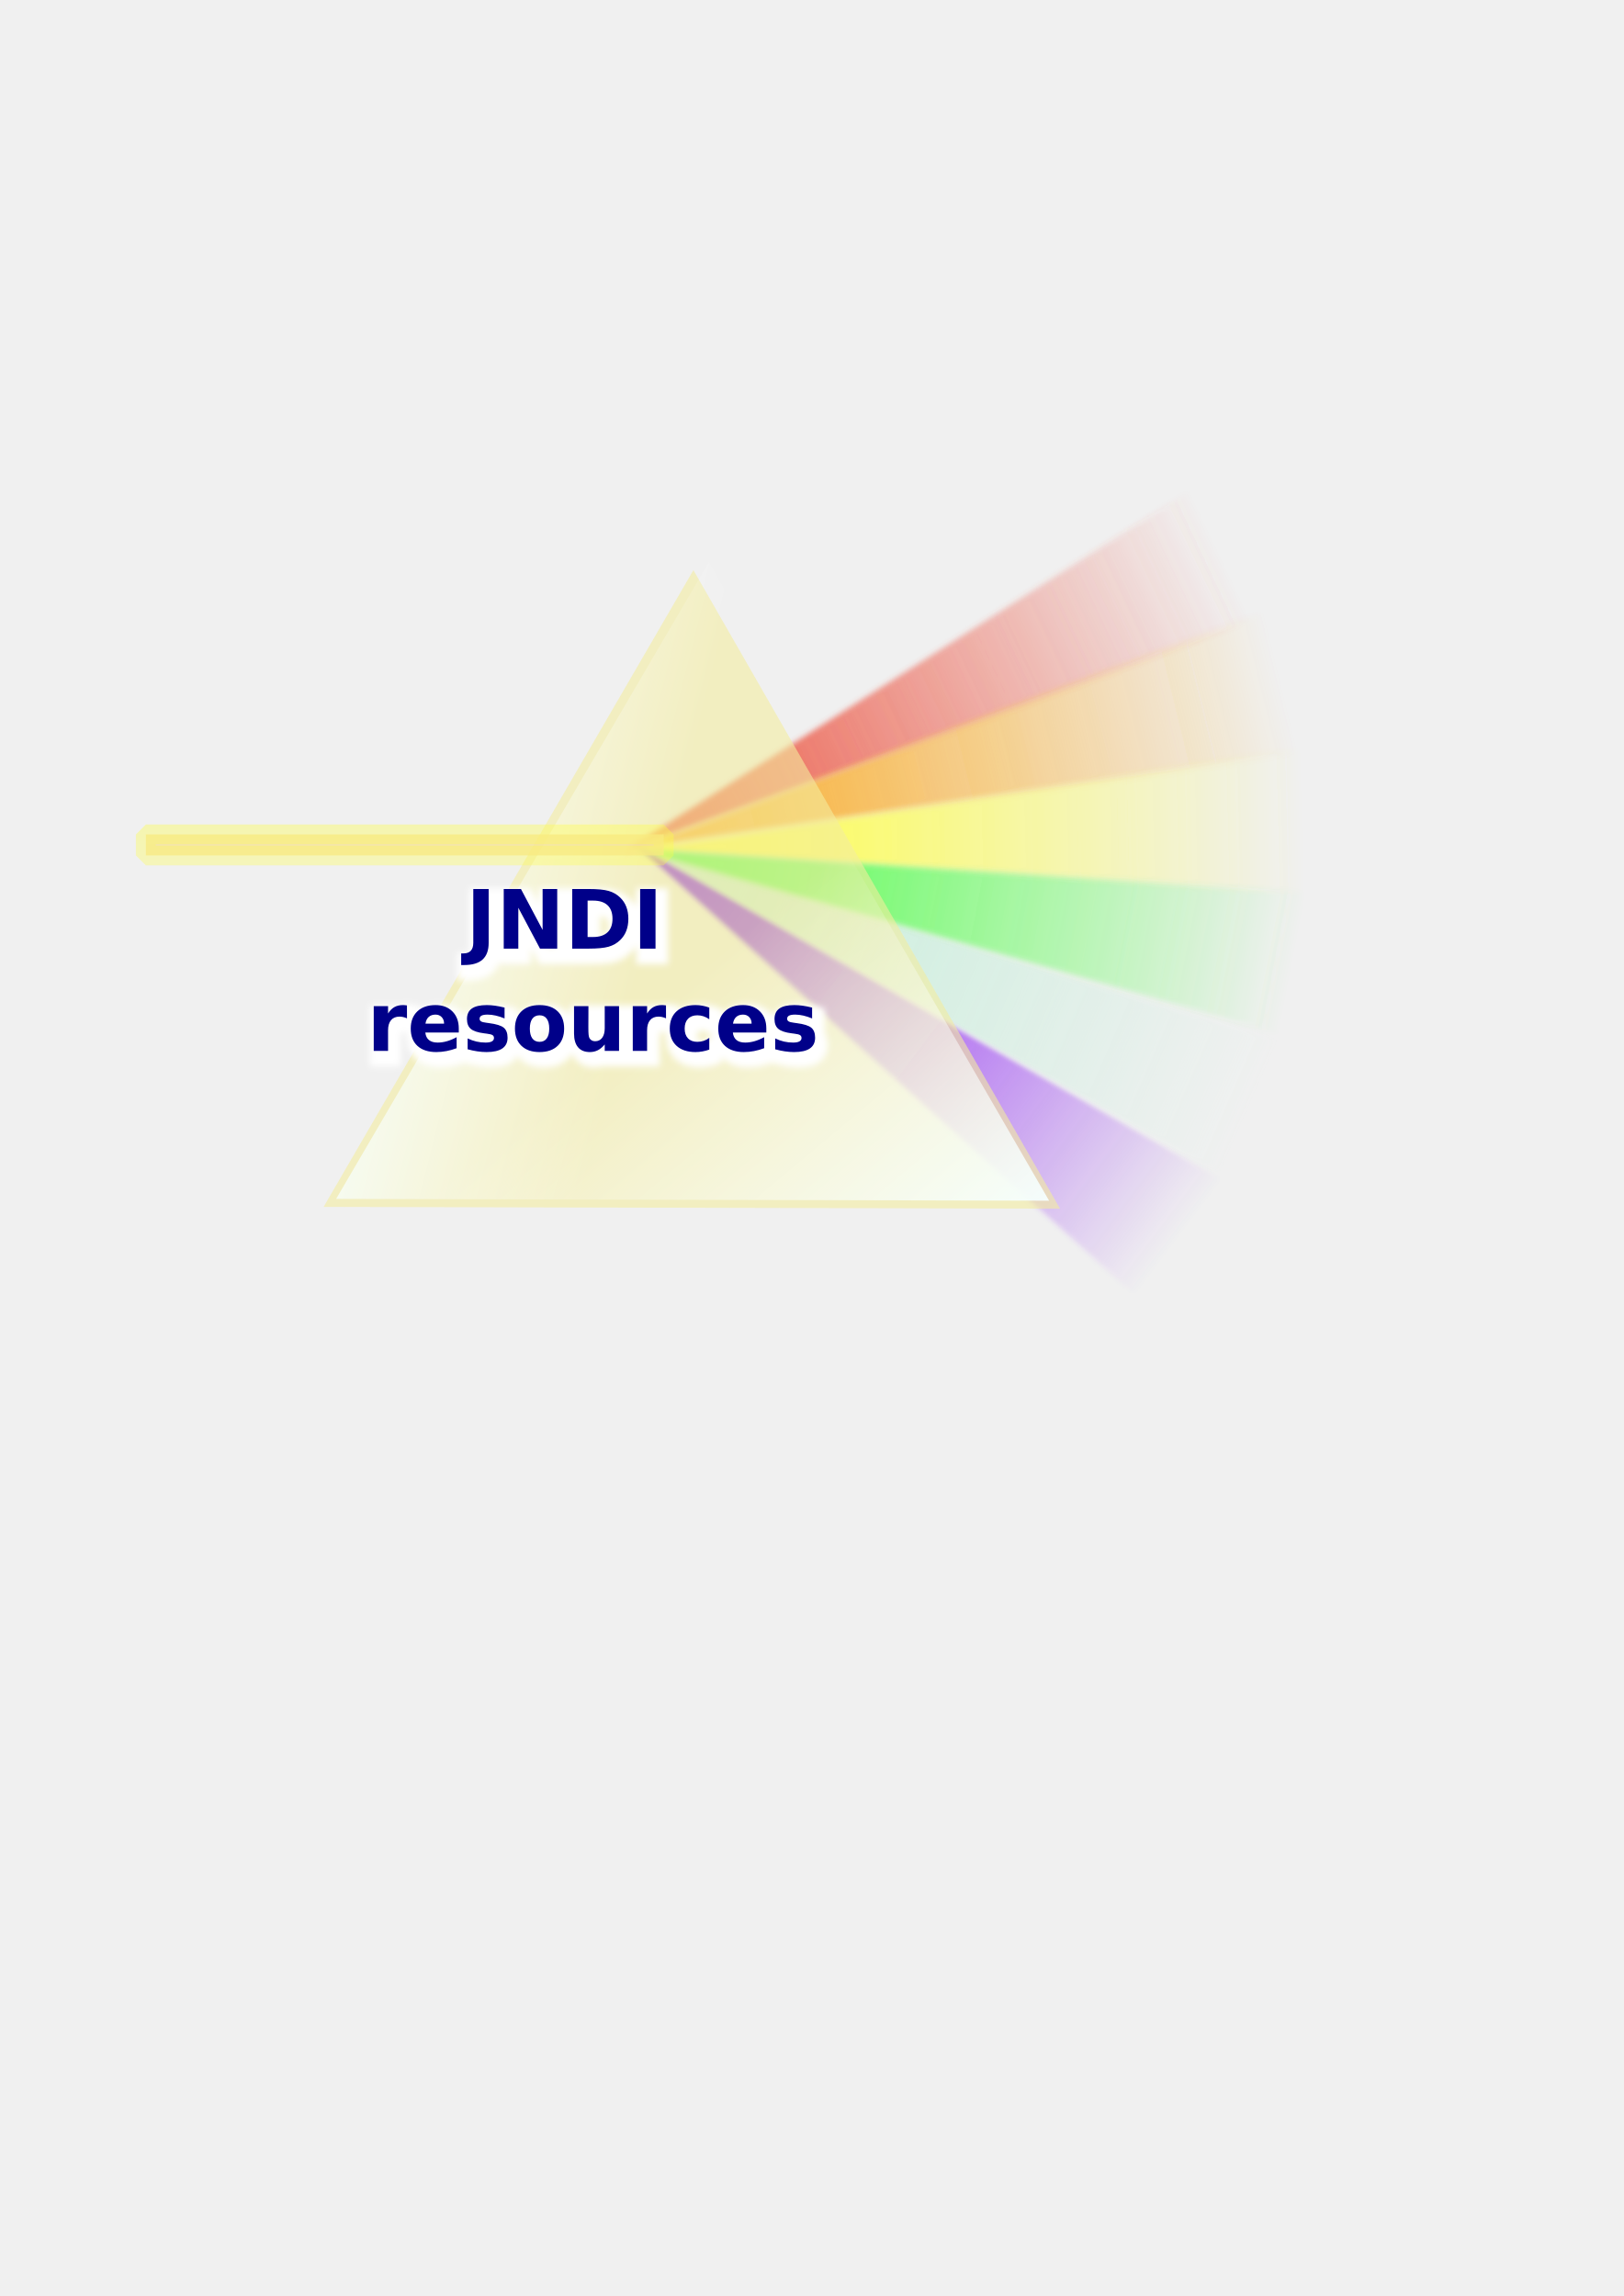
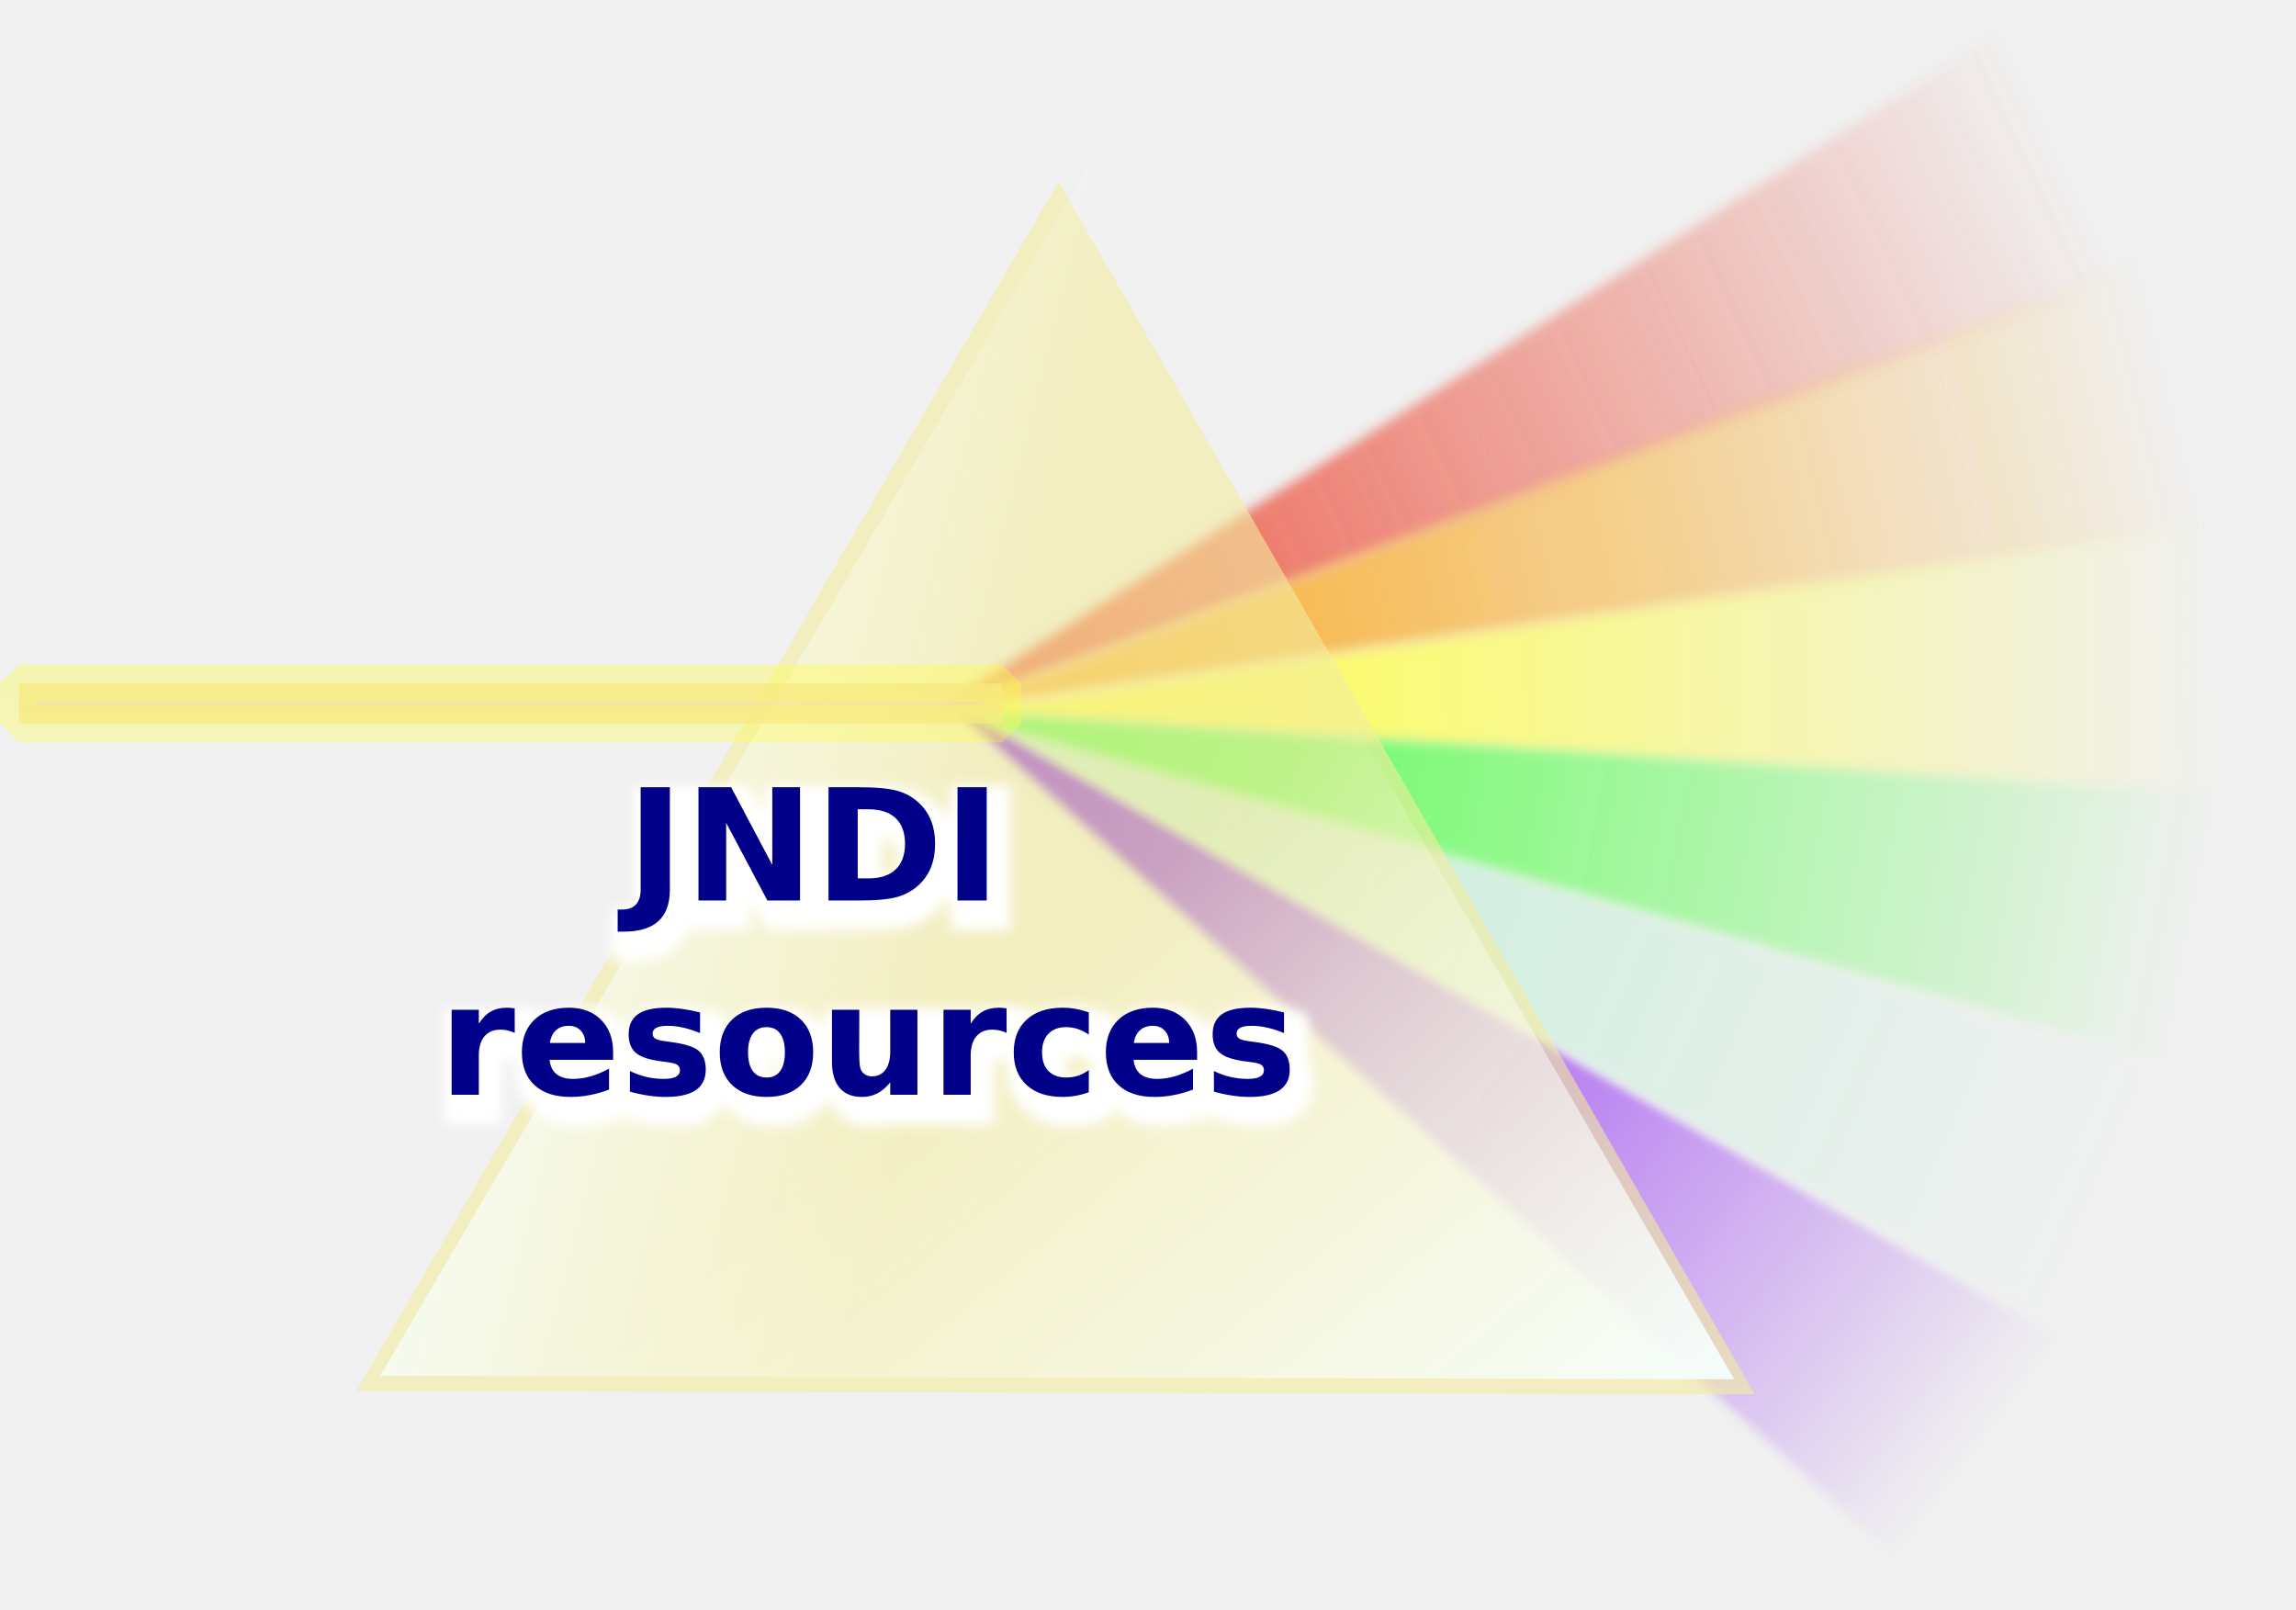
- <svg xmlns="http://www.w3.org/2000/svg" xmlns:xlink="http://www.w3.org/1999/xlink" width="210mm" height="297mm" id="svg2">
+ <svg xmlns="http://www.w3.org/2000/svg" xmlns:xlink="http://www.w3.org/1999/xlink" width="591.056" height="414.214" id="svg2" version="1.0">
  <defs id="defs4">
    <linearGradient id="linearGradient9084">
      <stop id="stop9086" offset="0" style="stop-color:#790ff3;stop-opacity:1;" />
      <stop id="stop9088" offset="1" style="stop-color:#790ff3;stop-opacity:0;" />
    </linearGradient>
    <linearGradient id="linearGradient9078">
      <stop style="stop-color:#49ff40;stop-opacity:1;" offset="0" id="stop9080" />
      <stop style="stop-color:#49ff40;stop-opacity:0;" offset="1" id="stop9082" />
    </linearGradient>
    <linearGradient id="linearGradient9068">
      <stop id="stop9070" offset="0" style="stop-color:#49ff40;stop-opacity:1;" />
      <stop id="stop9072" offset="1" style="stop-color:#49ff40;stop-opacity:0;" />
    </linearGradient>
    <linearGradient id="linearGradient9058">
      <stop style="stop-color:#ffff40;stop-opacity:1;" offset="0" id="stop9060" />
      <stop style="stop-color:#ffff40;stop-opacity:0;" offset="1" id="stop9062" />
    </linearGradient>
    <linearGradient id="linearGradient8079">
      <stop id="stop8081" offset="0" style="stop-color:#faa81c;stop-opacity:1;" />
      <stop id="stop8083" offset="1" style="stop-color:#faa81c;stop-opacity:0;" />
    </linearGradient>
    <linearGradient id="linearGradient6127">
      <stop id="stop6129" offset="0" style="stop-color:#ec5240;stop-opacity:1;" />
      <stop id="stop6131" offset="1" style="stop-color:#ec5240;stop-opacity:0;" />
    </linearGradient>
    <linearGradient id="linearGradient5106">
      <stop style="stop-color:#c0efd8;stop-opacity:1;" offset="0" id="stop5108" />
      <stop style="stop-color:#c0efd8;stop-opacity:0;" offset="1" id="stop5110" />
    </linearGradient>
    <linearGradient id="linearGradient3134">
      <stop style="stop-color:#f5ffff;stop-opacity:1;" offset="0" id="stop3136" />
      <stop style="stop-color:#ffffff;stop-opacity:0;" offset="1" id="stop3138" />
    </linearGradient>
    <linearGradient xlink:href="#linearGradient3134" id="linearGradient3140" x1="125.335" y1="91.262" x2="235.145" y2="118.717" gradientUnits="userSpaceOnUse" />
    <linearGradient xlink:href="#linearGradient3134" id="linearGradient3144" gradientUnits="userSpaceOnUse" x1="305.532" y1="289.784" x2="206.858" y2="172.572" />
    <filter id="filter5150">
      <feGaussianBlur stdDeviation="1.943" id="feGaussianBlur5152" />
    </filter>
    <linearGradient xlink:href="#linearGradient6127" id="linearGradient9098" gradientUnits="userSpaceOnUse" x1="332.857" y1="438.791" x2="538.571" y2="-2.638" />
    <linearGradient xlink:href="#linearGradient5106" id="linearGradient9100" gradientUnits="userSpaceOnUse" x1="332.857" y1="447.362" x2="540" y2="-4.066" />
    <linearGradient xlink:href="#linearGradient8079" id="linearGradient9102" gradientUnits="userSpaceOnUse" x1="332.857" y1="447.362" x2="540" y2="-4.066" />
    <linearGradient xlink:href="#linearGradient9058" id="linearGradient9104" gradientUnits="userSpaceOnUse" x1="332.857" y1="438.791" x2="538.571" y2="-2.638" />
    <linearGradient xlink:href="#linearGradient9068" id="linearGradient9106" gradientUnits="userSpaceOnUse" x1="332.857" y1="438.791" x2="538.571" y2="-2.638" />
    <linearGradient xlink:href="#linearGradient9084" id="linearGradient9108" gradientUnits="userSpaceOnUse" x1="332.857" y1="438.791" x2="538.571" y2="-2.638" />
    <linearGradient xlink:href="#linearGradient9058" id="linearGradient2217" gradientUnits="userSpaceOnUse" gradientTransform="matrix(0.918126,0,0,1.028332,68.66369,-10.23428)" x1="140.714" y1="270.219" x2="140.714" y2="530.219" />
    <filter id="filter4216">
      <feGaussianBlur stdDeviation="1.558" id="feGaussianBlur4218" />
    </filter>
  </defs>
-   <g id="layer1">
+   <g id="layer1" transform="translate(-66.42857,-231.9801)">
    <g id="g4220">
      <g transform="matrix(0.9828018,0.1846635,-0.1846635,0.9828018,59.24621,-87.58176)" id="g9090">
        <path style="fill:url(#linearGradient9098);fill-opacity:1;fill-rule:evenodd;stroke:none;stroke-width:1px;stroke-linecap:butt;stroke-linejoin:miter;stroke-opacity:1;filter:url(#filter5150)" d="M 332.857,459.505 L 495.714,-47.638 L 602.857,-6.209 L 332.857,459.505 z " id="path4133" transform="matrix(0.5634013,0.3131957,-0.3131957,0.5634013,290.5461,86.86556)" />
        <path style="fill:url(#linearGradient9100);fill-opacity:1;fill-rule:evenodd;stroke:none;stroke-width:1px;stroke-linecap:butt;stroke-linejoin:miter;stroke-opacity:1;filter:url(#filter5150)" d="M 332.857,459.505 L 495.714,-47.638 L 602.857,-6.209 L 332.857,459.505 z " id="path6133" transform="matrix(0.1304866,0.6312573,-0.6312573,0.1304866,584.9947,176.5222)" />
        <path style="fill:url(#linearGradient9102);fill-opacity:1;fill-rule:evenodd;stroke:none;stroke-width:1px;stroke-linecap:butt;stroke-linejoin:miter;stroke-opacity:1;filter:url(#filter5150)" d="M 332.857,459.505 L 495.714,-47.638 L 602.857,-6.209 L 332.857,459.505 z " id="path6137" transform="matrix(0.4864939,0.4228903,-0.4228903,0.4864939,371.0147,83.40461)" />
        <path style="fill:url(#linearGradient9104);fill-opacity:1;fill-rule:evenodd;stroke:none;stroke-width:1px;stroke-linecap:butt;stroke-linejoin:miter;stroke-opacity:1;filter:url(#filter5150)" d="M 332.857,459.505 L 495.714,-47.638 L 602.857,-6.209 L 332.857,459.505 z " id="path8085" transform="matrix(0.3882183,0.5145863,-0.5145863,0.3882183,447.7599,98.20161)" />
        <path style="fill:url(#linearGradient9106);fill-opacity:1;fill-rule:evenodd;stroke:none;stroke-width:1px;stroke-linecap:butt;stroke-linejoin:miter;stroke-opacity:1;filter:url(#filter5150)" d="M 332.857,459.505 L 495.714,-47.638 L 602.857,-6.209 L 332.857,459.505 z " id="path9064" transform="matrix(0.2695388,0.5855436,-0.5855436,0.2695388,518.8375,128.9205)" />
        <path style="fill:url(#linearGradient9108);fill-opacity:1;fill-rule:evenodd;stroke:none;stroke-width:1px;stroke-linecap:butt;stroke-linejoin:miter;stroke-opacity:1;filter:url(#filter5150)" d="M 332.857,459.505 L 495.714,-47.638 L 602.857,-6.209 L 332.857,459.505 z " id="path9074" transform="matrix(-1.4895529e-2,0.6444305,-0.6444305,-1.4895529e-2,641.6947,238.3888)" />
      </g>
      <path transform="matrix(1.352853,0,0,1.352853,-11.36775,311.3694)" d="M 391.429,206.648 L 125.335,205.991 L 258.951,-24.124 L 391.429,206.648 z " id="path2160" style="color:#000000;fill:#f4ec9f;fill-opacity:0.587;fill-rule:nonzero;stroke:none;stroke-width:6;stroke-linecap:butt;stroke-linejoin:bevel;marker:none;marker-start:none;marker-mid:none;marker-end:none;stroke-miterlimit:4;stroke-dasharray:none;stroke-dashoffset:0;stroke-opacity:1;visibility:visible;display:inline;overflow:visible" />
      <path transform="matrix(1.36359,0,0,1.352853,-6.612771,307.4697)" d="M 391.429,206.648 L 125.335,205.991 L 258.951,-24.124 L 391.429,206.648 z " id="path2162" style="color:#000000;fill:url(#linearGradient3140);fill-opacity:1;fill-rule:nonzero;stroke:none;stroke-width:6;stroke-linecap:butt;stroke-linejoin:bevel;marker:none;marker-start:none;marker-mid:none;marker-end:none;stroke-miterlimit:4;stroke-dasharray:none;stroke-dashoffset:0;stroke-opacity:1;visibility:visible;display:inline;overflow:visible" />
      <path transform="matrix(1.36359,0,0,1.352853,-20.89849,307.4696)" d="M 391.429,206.648 L 125.335,205.991 L 258.951,-24.124 L 391.429,206.648 z " id="path3142" style="color:#000000;fill:url(#linearGradient3144);fill-opacity:1;fill-rule:nonzero;stroke:none;stroke-width:6;stroke-linecap:butt;stroke-linejoin:bevel;marker:none;marker-start:none;marker-mid:none;marker-end:none;stroke-miterlimit:4;stroke-dasharray:none;stroke-dashoffset:0;stroke-opacity:1;visibility:visible;display:inline;overflow:visible" />
      <rect y="407.935" x="71.287" height="10.283" width="253.14" id="rect3152" style="color:#000000;fill:#f4de9f;fill-opacity:0.742;fill-rule:nonzero;stroke:url(#linearGradient2217);stroke-width:9.717;stroke-linecap:butt;stroke-linejoin:bevel;marker:none;marker-start:none;marker-mid:none;marker-end:none;stroke-miterlimit:4;stroke-dasharray:none;stroke-dashoffset:0;stroke-opacity:0.741;visibility:visible;display:inline;overflow:visible" />
-       <text id="text9110" y="467.373" x="340.706" style="font-size:40px;font-style:normal;font-weight:bold;text-align:center;text-anchor:middle;fill:none;fill-opacity:1.0;stroke:#ffffff;stroke-width:8;stroke-linecap:butt;stroke-linejoin:miter;stroke-opacity:1;font-family:Bitstream Vera Sans;stroke-miterlimit:4;stroke-dasharray:none;filter:url(#filter4216)" xml:space="preserve">
-         <tspan style="stroke:#ffffff;fill-opacity:1.0;fill:none;stroke-width:8;stroke-miterlimit:4;stroke-dasharray:none;stroke-opacity:1" y="467.373" x="340.706" id="tspan9112">JNDI</tspan>
-         <tspan style="stroke:#ffffff;fill-opacity:1.0;fill:none;stroke-width:8;stroke-miterlimit:4;stroke-dasharray:none;stroke-opacity:1" id="tspan9114" y="517.373" x="340.706">resources</tspan>
+       <text id="text9110" y="467.373" x="340.706" style="font-size:40px;font-style:normal;font-weight:bold;text-align:center;text-anchor:middle;fill:none;fill-opacity:1;stroke:#ffffff;stroke-width:8;stroke-linecap:butt;stroke-linejoin:miter;stroke-miterlimit:4;stroke-dasharray:none;stroke-opacity:1;filter:url(#filter4216);font-family:Bitstream Vera Sans" xml:space="preserve">
+         <tspan style="fill:none;fill-opacity:1;stroke:#ffffff;stroke-width:8;stroke-miterlimit:4;stroke-dasharray:none;stroke-opacity:1" y="467.373" x="340.706" id="tspan9112">JNDI</tspan>
+         <tspan style="fill:none;fill-opacity:1;stroke:#ffffff;stroke-width:8;stroke-miterlimit:4;stroke-dasharray:none;stroke-opacity:1" id="tspan9114" y="517.373" x="340.706">resources</tspan>
      </text>
      <text id="text3146" y="463.791" x="338.571" style="font-size:40px;font-style:normal;font-weight:bold;text-align:center;text-anchor:middle;fill:#000089;fill-opacity:1;stroke:none;stroke-width:1px;stroke-linecap:butt;stroke-linejoin:miter;stroke-opacity:1;font-family:Bitstream Vera Sans" xml:space="preserve">
        <tspan y="463.791" x="338.571" id="tspan3148">JNDI</tspan>
        <tspan id="tspan3150" y="513.791" x="338.571">resources</tspan>
      </text>
    </g>
  </g>
</svg>
